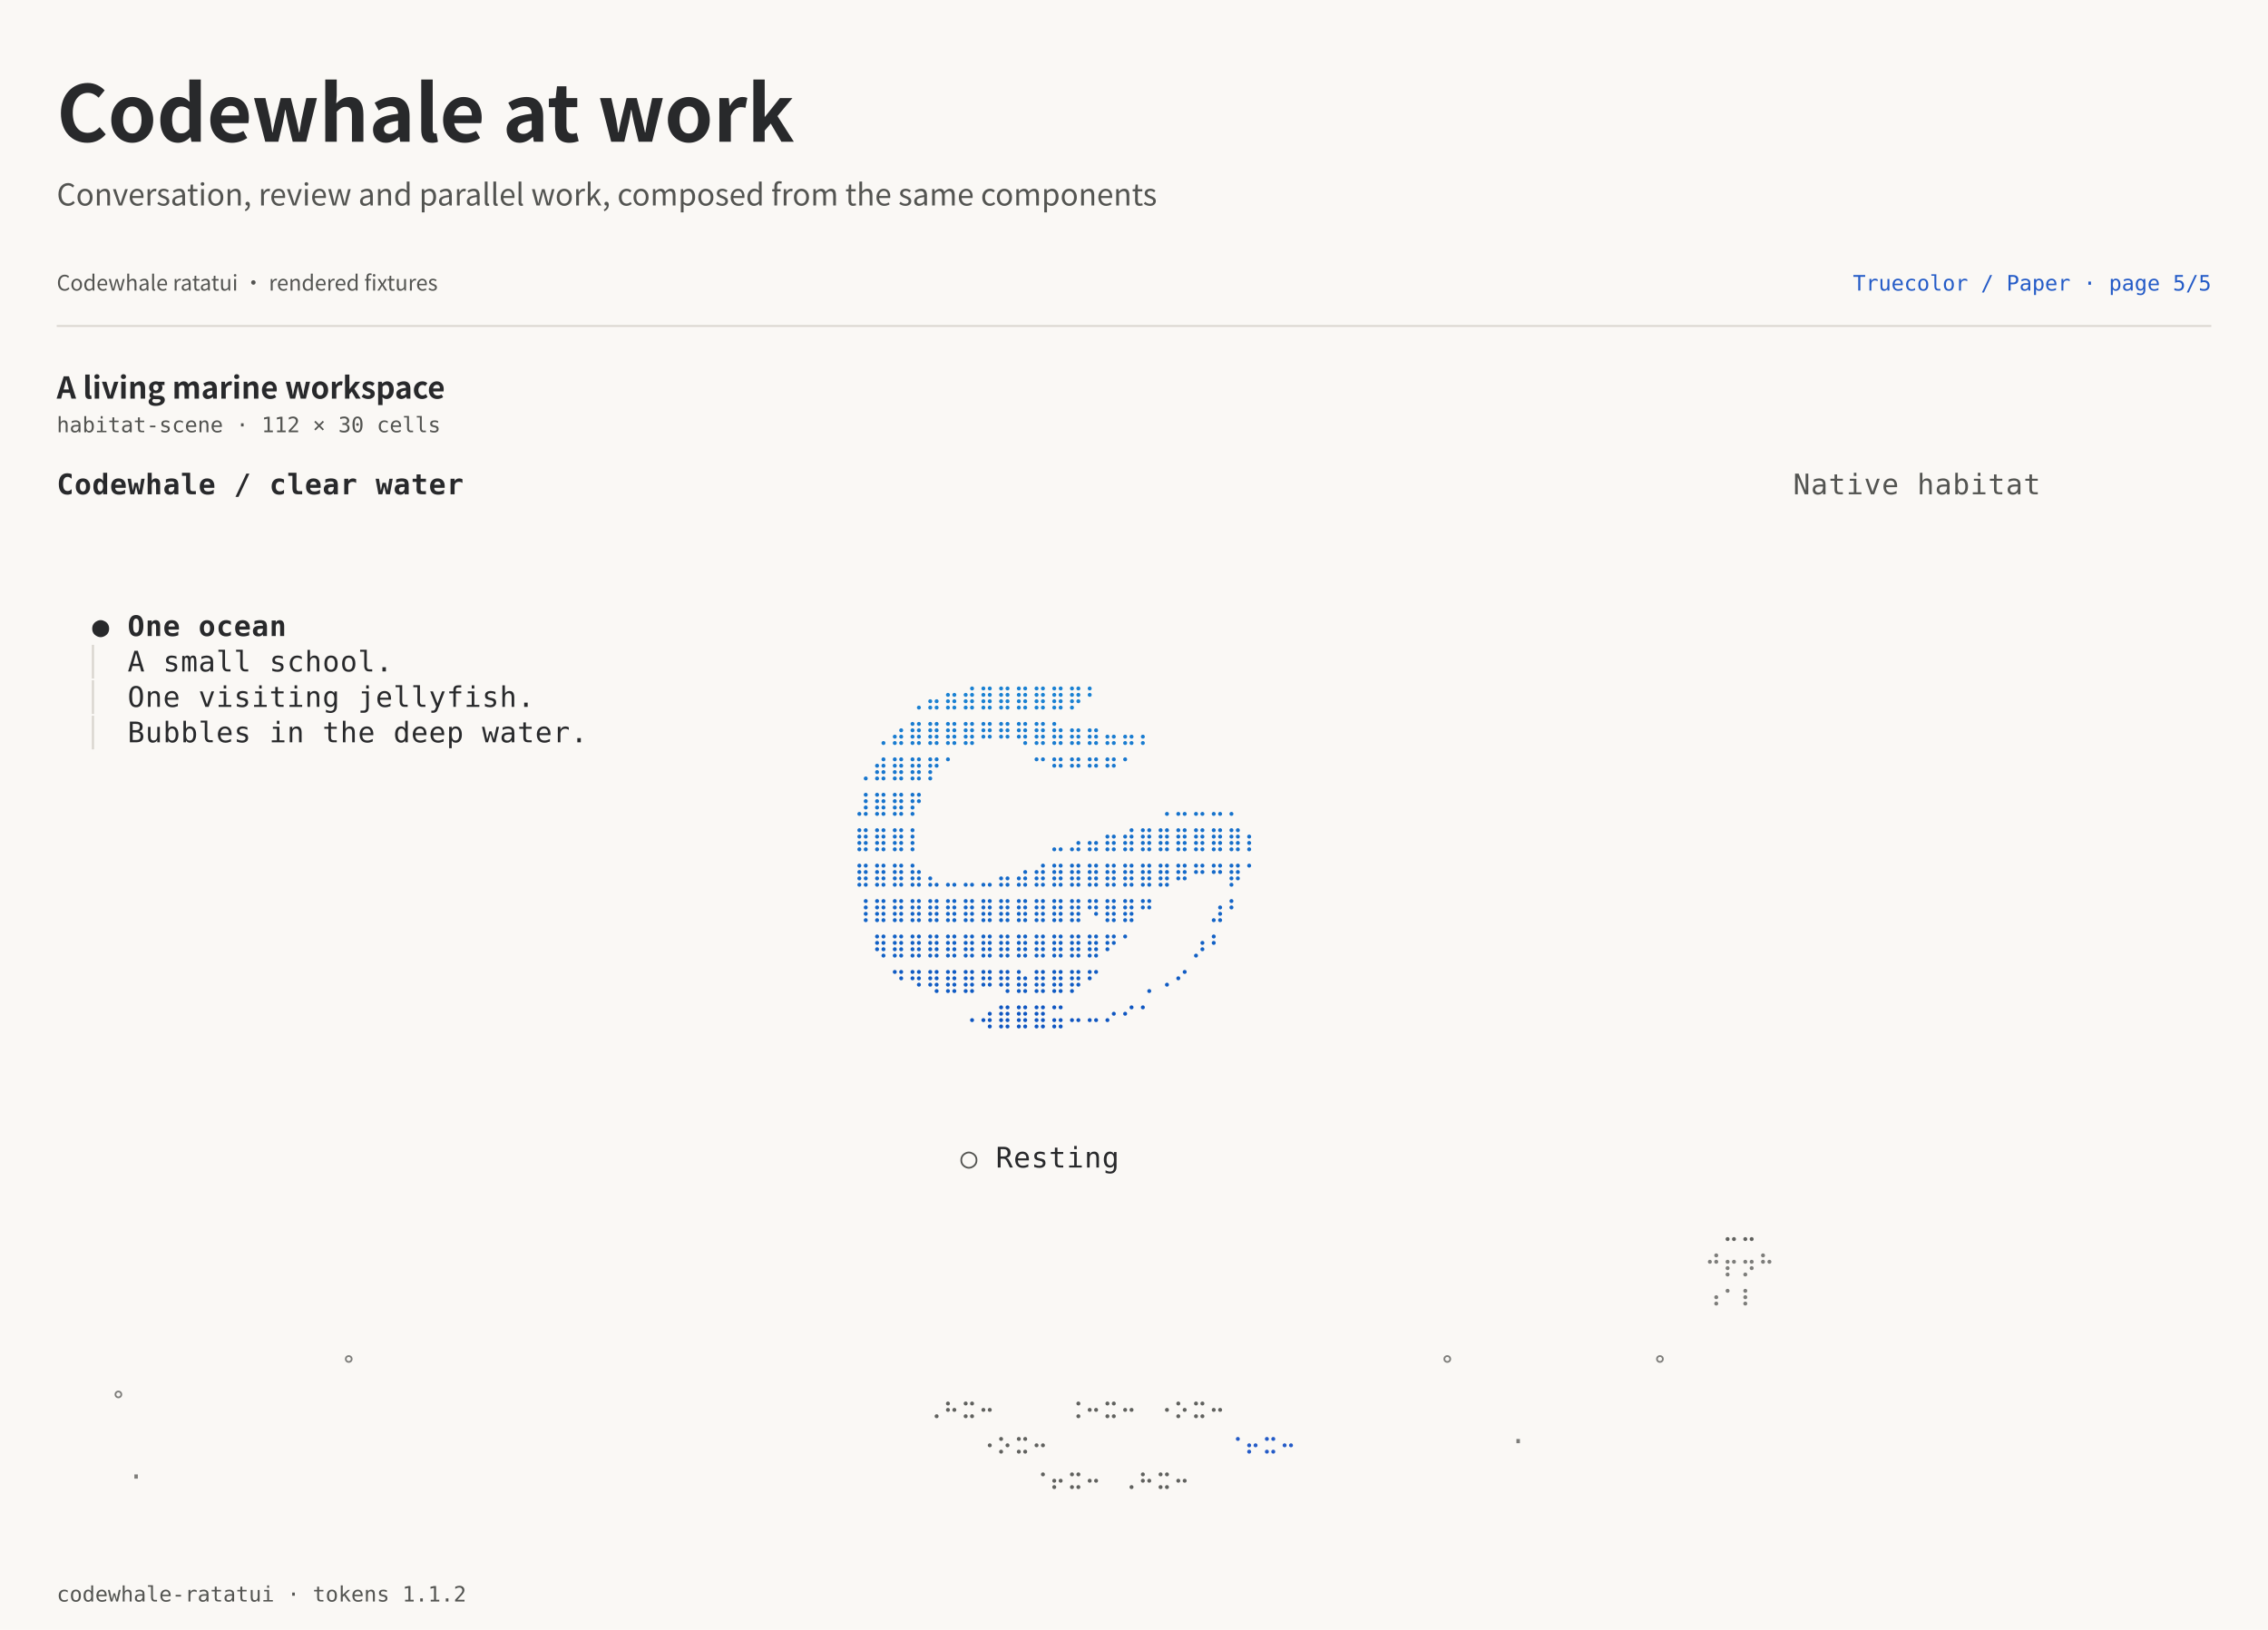
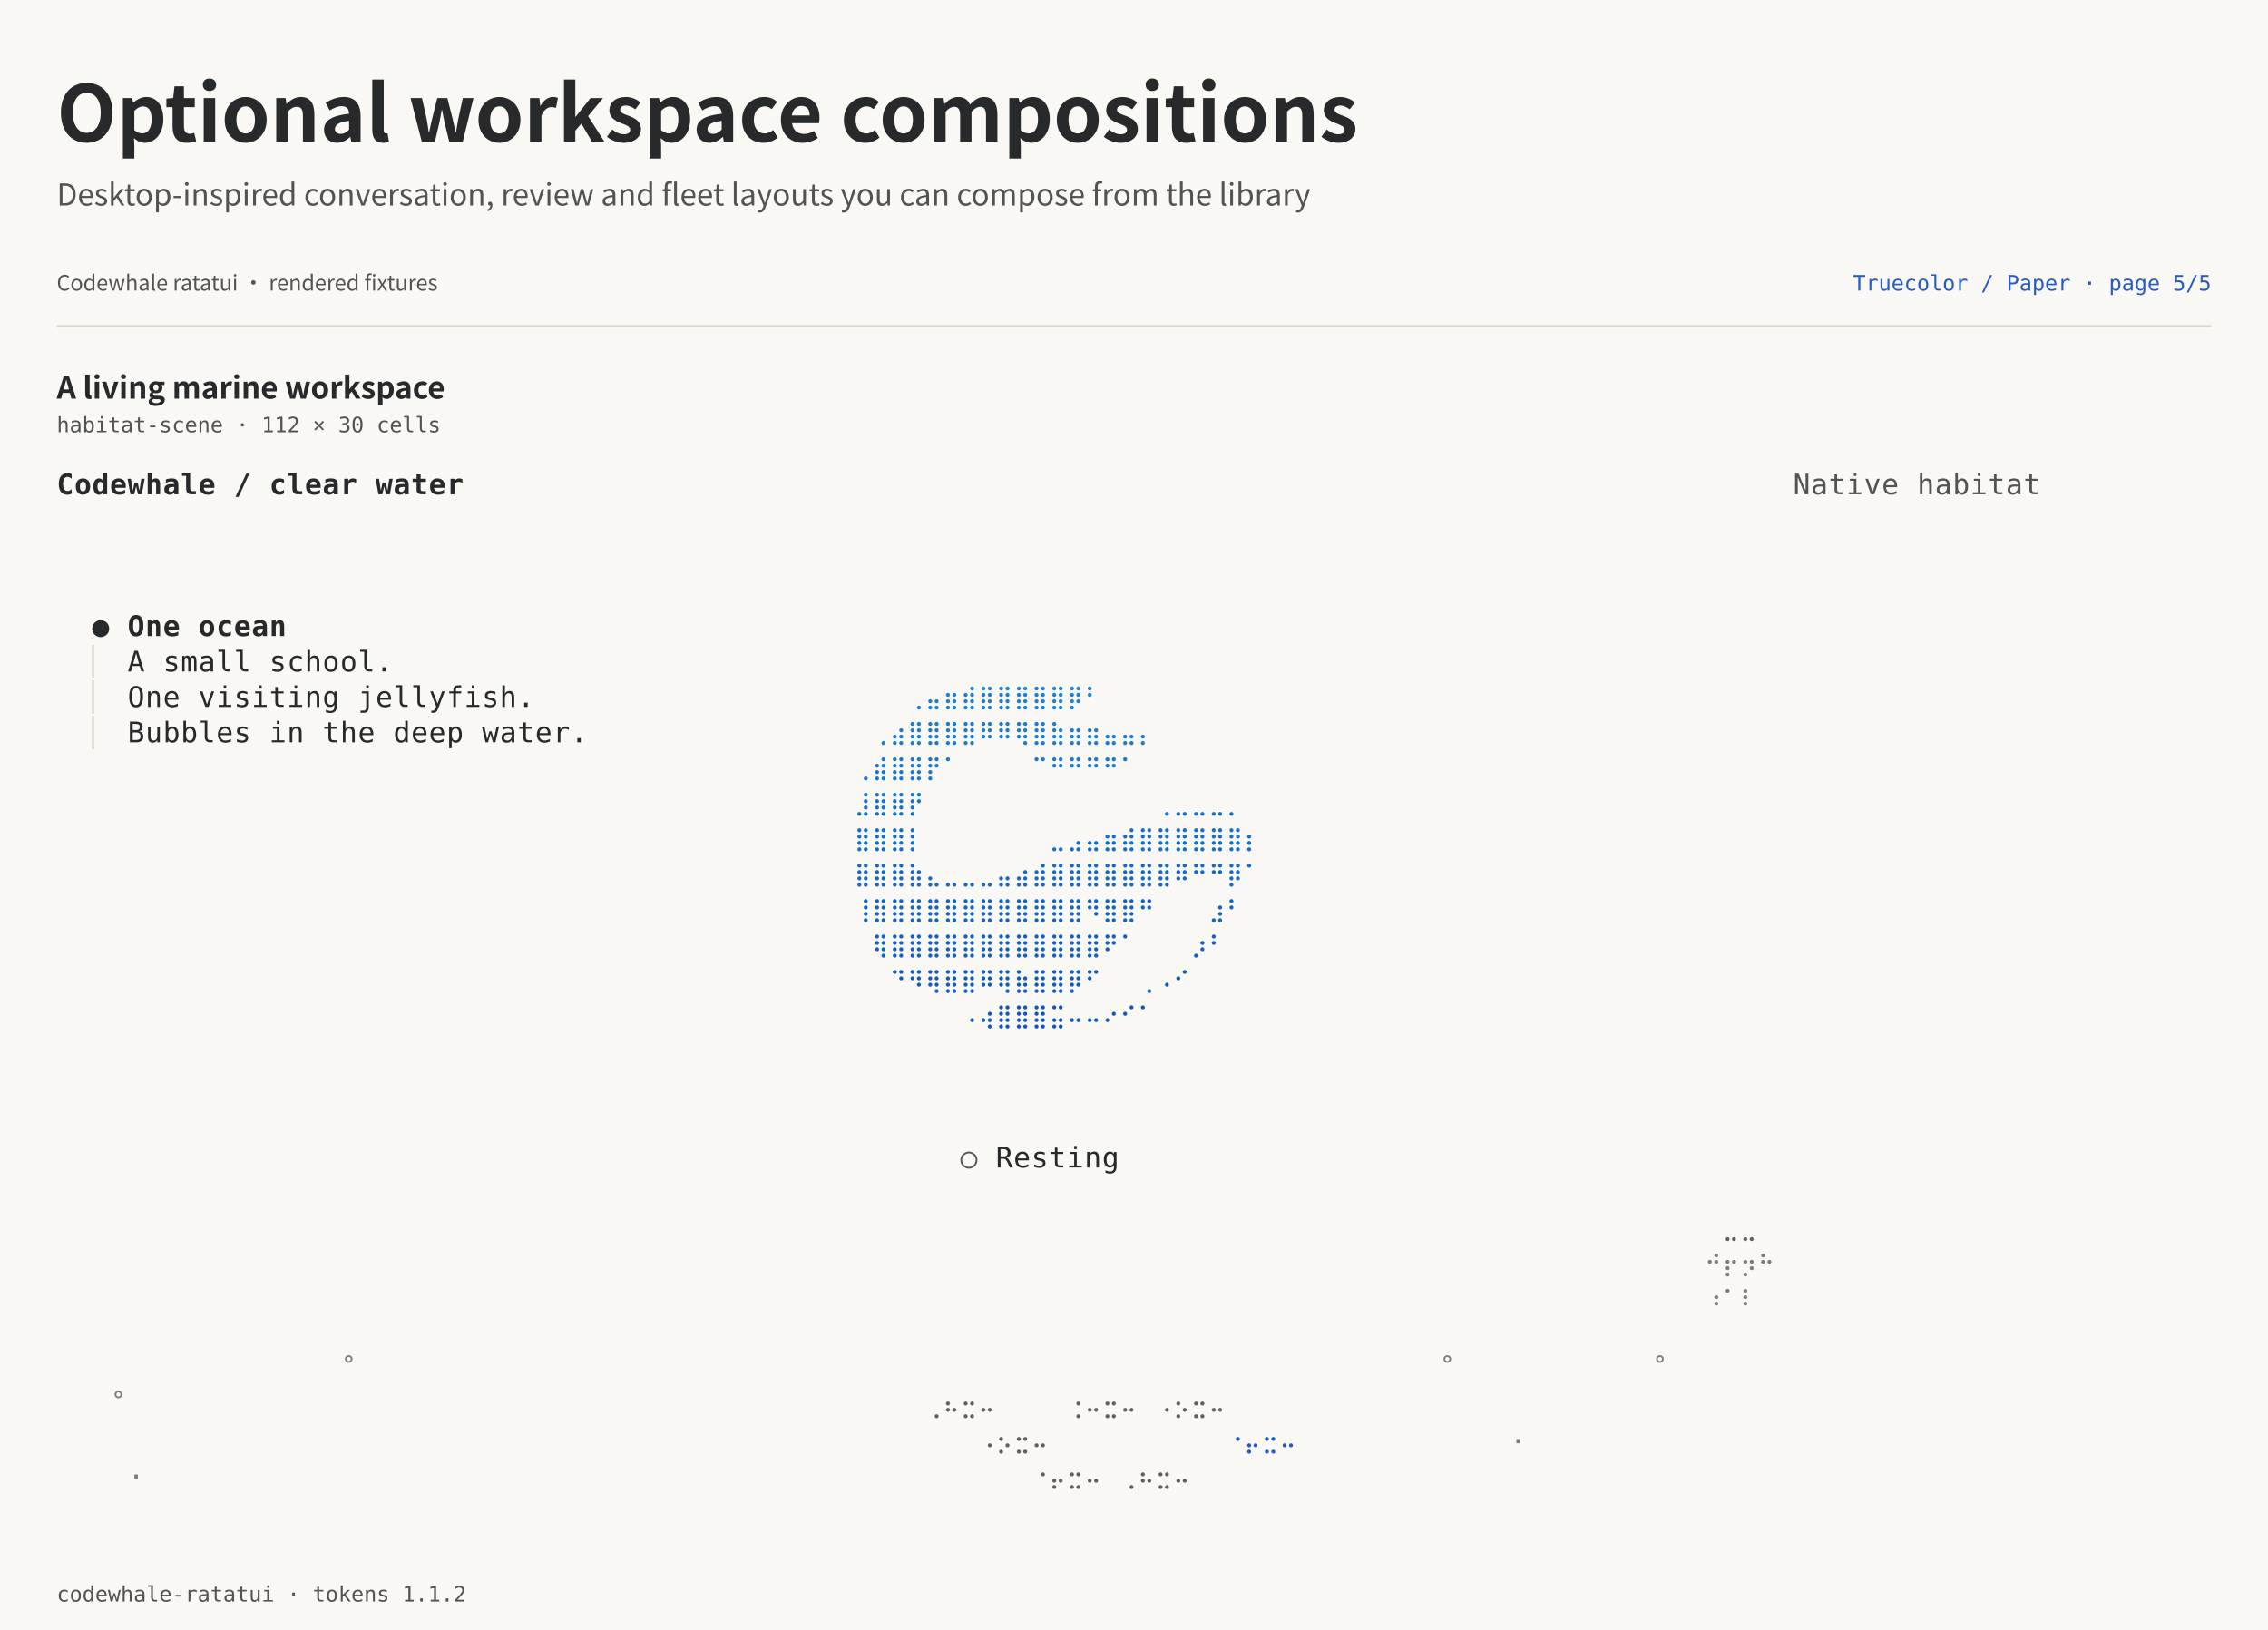
<svg xmlns="http://www.w3.org/2000/svg" width="1280" height="920" viewBox="0 0 1280 920" role="img" aria-labelledby="title desc">
  <rect width="100%" height="100%" fill="#faf8f5" />
-   <text x="32" y="80" fill="#28292b" font-family="'Shannon Sans','PingFang SC','Hiragino Sans GB','Microsoft YaHei UI','Microsoft YaHei','Noto Sans CJK SC','Noto Sans SC','Source Han Sans SC',-apple-system,BlinkMacSystemFont,'Segoe UI',sans-serif" font-size="44" font-weight="600">Codewhale at work</text>
-   <text x="32" y="116" fill="#535451" font-family="'Shannon Sans','PingFang SC','Hiragino Sans GB','Microsoft YaHei UI','Microsoft YaHei','Noto Sans CJK SC','Noto Sans SC','Source Han Sans SC',-apple-system,BlinkMacSystemFont,'Segoe UI',sans-serif" font-size="17">Conversation, review and parallel work, composed from the same components</text>
+   <text x="32" y="80" fill="#28292b" font-family="'Shannon Sans','PingFang SC','Hiragino Sans GB','Microsoft YaHei UI','Microsoft YaHei','Noto Sans CJK SC','Noto Sans SC','Source Han Sans SC',-apple-system,BlinkMacSystemFont,'Segoe UI',sans-serif" font-size="44" font-weight="600">Optional workspace compositions</text>
+   <text x="32" y="116" fill="#535451" font-family="'Shannon Sans','PingFang SC','Hiragino Sans GB','Microsoft YaHei UI','Microsoft YaHei','Noto Sans CJK SC','Noto Sans SC','Source Han Sans SC',-apple-system,BlinkMacSystemFont,'Segoe UI',sans-serif" font-size="17">Desktop-inspired conversation, review and fleet layouts you can compose from the library</text>
  <text x="32" y="164" fill="#535451" font-family="'Shannon Sans','PingFang SC','Hiragino Sans GB','Microsoft YaHei UI','Microsoft YaHei','Noto Sans CJK SC','Noto Sans SC','Source Han Sans SC',-apple-system,BlinkMacSystemFont,'Segoe UI',sans-serif" font-size="12">Codewhale ratatui · rendered fixtures</text>
  <text x="1248" y="164" fill="#245bc7" font-family="'DejaVu Sans Mono','Cascadia Mono','SFMono-Regular',Consolas,'Liberation Mono',monospace" font-size="12" text-anchor="end">Truecolor / Paper · page 5/5</text>
  <path d="M32 184H1248" stroke="#d9d5cf" stroke-width="1" />
  <text x="32" y="904" fill="#535451" font-family="'DejaVu Sans Mono','Cascadia Mono','SFMono-Regular',Consolas,'Liberation Mono',monospace" font-size="12">codewhale-ratatui · tokens 1.1.2</text>
  <g data-entry="habitat-scene">
    <text x="32" y="225" fill="#28292b" font-family="'Shannon Sans','PingFang SC','Hiragino Sans GB','Microsoft YaHei UI','Microsoft YaHei','Noto Sans CJK SC','Noto Sans SC','Source Han Sans SC',-apple-system,BlinkMacSystemFont,'Segoe UI',sans-serif" font-size="17" font-weight="600">A living marine workspace</text>
    <text x="32" y="244" fill="#535451" font-family="'DejaVu Sans Mono','Cascadia Mono','SFMono-Regular',Consolas,'Liberation Mono',monospace" font-size="12">habitat-scene  ·  112 × 30 cells</text>
    <svg width="1120" height="600" viewBox="0 0 1120 600" role="img" x="32" y="264">
      <rect width="100%" height="100%" fill="#faf8f5" />
      <g font-family="'DejaVu Sans Mono','Cascadia Mono','SFMono-Regular',Consolas,'Liberation Mono',monospace" font-size="16" xml:space="preserve">
        <text x="0" y="15" fill="#28292b" textLength="10" lengthAdjust="spacingAndGlyphs" font-weight="700">C</text>
        <text x="10" y="15" fill="#28292b" textLength="10" lengthAdjust="spacingAndGlyphs" font-weight="700">o</text>
        <text x="20" y="15" fill="#28292b" textLength="10" lengthAdjust="spacingAndGlyphs" font-weight="700">d</text>
        <text x="30" y="15" fill="#28292b" textLength="10" lengthAdjust="spacingAndGlyphs" font-weight="700">e</text>
        <text x="40" y="15" fill="#28292b" textLength="10" lengthAdjust="spacingAndGlyphs" font-weight="700">w</text>
        <text x="50" y="15" fill="#28292b" textLength="10" lengthAdjust="spacingAndGlyphs" font-weight="700">h</text>
        <text x="60" y="15" fill="#28292b" textLength="10" lengthAdjust="spacingAndGlyphs" font-weight="700">a</text>
        <text x="70" y="15" fill="#28292b" textLength="10" lengthAdjust="spacingAndGlyphs" font-weight="700">l</text>
        <text x="80" y="15" fill="#28292b" textLength="10" lengthAdjust="spacingAndGlyphs" font-weight="700">e</text>
        <text x="100" y="15" fill="#28292b" textLength="10" lengthAdjust="spacingAndGlyphs" font-weight="700">/</text>
        <text x="120" y="15" fill="#28292b" textLength="10" lengthAdjust="spacingAndGlyphs" font-weight="700">c</text>
        <text x="130" y="15" fill="#28292b" textLength="10" lengthAdjust="spacingAndGlyphs" font-weight="700">l</text>
        <text x="140" y="15" fill="#28292b" textLength="10" lengthAdjust="spacingAndGlyphs" font-weight="700">e</text>
        <text x="150" y="15" fill="#28292b" textLength="10" lengthAdjust="spacingAndGlyphs" font-weight="700">a</text>
        <text x="160" y="15" fill="#28292b" textLength="10" lengthAdjust="spacingAndGlyphs" font-weight="700">r</text>
        <text x="180" y="15" fill="#28292b" textLength="10" lengthAdjust="spacingAndGlyphs" font-weight="700">w</text>
        <text x="190" y="15" fill="#28292b" textLength="10" lengthAdjust="spacingAndGlyphs" font-weight="700">a</text>
        <text x="200" y="15" fill="#28292b" textLength="10" lengthAdjust="spacingAndGlyphs" font-weight="700">t</text>
        <text x="210" y="15" fill="#28292b" textLength="10" lengthAdjust="spacingAndGlyphs" font-weight="700">e</text>
        <text x="220" y="15" fill="#28292b" textLength="10" lengthAdjust="spacingAndGlyphs" font-weight="700">r</text>
        <text x="980" y="15" fill="#535451" textLength="10" lengthAdjust="spacingAndGlyphs">N</text>
        <text x="990" y="15" fill="#535451" textLength="10" lengthAdjust="spacingAndGlyphs">a</text>
        <text x="1000" y="15" fill="#535451" textLength="10" lengthAdjust="spacingAndGlyphs">t</text>
        <text x="1010" y="15" fill="#535451" textLength="10" lengthAdjust="spacingAndGlyphs">i</text>
        <text x="1020" y="15" fill="#535451" textLength="10" lengthAdjust="spacingAndGlyphs">v</text>
        <text x="1030" y="15" fill="#535451" textLength="10" lengthAdjust="spacingAndGlyphs">e</text>
        <text x="1050" y="15" fill="#535451" textLength="10" lengthAdjust="spacingAndGlyphs">h</text>
        <text x="1060" y="15" fill="#535451" textLength="10" lengthAdjust="spacingAndGlyphs">a</text>
        <text x="1070" y="15" fill="#535451" textLength="10" lengthAdjust="spacingAndGlyphs">b</text>
        <text x="1080" y="15" fill="#535451" textLength="10" lengthAdjust="spacingAndGlyphs">i</text>
        <text x="1090" y="15" fill="#535451" textLength="10" lengthAdjust="spacingAndGlyphs">t</text>
        <text x="1100" y="15" fill="#535451" textLength="10" lengthAdjust="spacingAndGlyphs">a</text>
        <text x="1110" y="15" fill="#535451" textLength="10" lengthAdjust="spacingAndGlyphs">t</text>
        <text x="20" y="95" fill="#28292b" textLength="10" lengthAdjust="spacingAndGlyphs">●</text>
        <text x="40" y="95" fill="#28292b" textLength="10" lengthAdjust="spacingAndGlyphs" font-weight="700">O</text>
        <text x="50" y="95" fill="#28292b" textLength="10" lengthAdjust="spacingAndGlyphs" font-weight="700">n</text>
        <text x="60" y="95" fill="#28292b" textLength="10" lengthAdjust="spacingAndGlyphs" font-weight="700">e</text>
        <text x="80" y="95" fill="#28292b" textLength="10" lengthAdjust="spacingAndGlyphs" font-weight="700">o</text>
        <text x="90" y="95" fill="#28292b" textLength="10" lengthAdjust="spacingAndGlyphs" font-weight="700">c</text>
        <text x="100" y="95" fill="#28292b" textLength="10" lengthAdjust="spacingAndGlyphs" font-weight="700">e</text>
        <text x="110" y="95" fill="#28292b" textLength="10" lengthAdjust="spacingAndGlyphs" font-weight="700">a</text>
        <text x="120" y="95" fill="#28292b" textLength="10" lengthAdjust="spacingAndGlyphs" font-weight="700">n</text>
        <text x="20" y="115" fill="#d9d5cf" textLength="10" lengthAdjust="spacingAndGlyphs">▏</text>
        <text x="40" y="115" fill="#28292b" textLength="10" lengthAdjust="spacingAndGlyphs">A</text>
        <text x="60" y="115" fill="#28292b" textLength="10" lengthAdjust="spacingAndGlyphs">s</text>
        <text x="70" y="115" fill="#28292b" textLength="10" lengthAdjust="spacingAndGlyphs">m</text>
        <text x="80" y="115" fill="#28292b" textLength="10" lengthAdjust="spacingAndGlyphs">a</text>
        <text x="90" y="115" fill="#28292b" textLength="10" lengthAdjust="spacingAndGlyphs">l</text>
        <text x="100" y="115" fill="#28292b" textLength="10" lengthAdjust="spacingAndGlyphs">l</text>
        <text x="120" y="115" fill="#28292b" textLength="10" lengthAdjust="spacingAndGlyphs">s</text>
        <text x="130" y="115" fill="#28292b" textLength="10" lengthAdjust="spacingAndGlyphs">c</text>
        <text x="140" y="115" fill="#28292b" textLength="10" lengthAdjust="spacingAndGlyphs">h</text>
        <text x="150" y="115" fill="#28292b" textLength="10" lengthAdjust="spacingAndGlyphs">o</text>
        <text x="160" y="115" fill="#28292b" textLength="10" lengthAdjust="spacingAndGlyphs">o</text>
        <text x="170" y="115" fill="#28292b" textLength="10" lengthAdjust="spacingAndGlyphs">l</text>
        <text x="180" y="115" fill="#28292b" textLength="10" lengthAdjust="spacingAndGlyphs">.</text>
        <text x="20" y="135" fill="#d9d5cf" textLength="10" lengthAdjust="spacingAndGlyphs">▏</text>
        <text x="40" y="135" fill="#28292b" textLength="10" lengthAdjust="spacingAndGlyphs">O</text>
        <text x="50" y="135" fill="#28292b" textLength="10" lengthAdjust="spacingAndGlyphs">n</text>
        <text x="60" y="135" fill="#28292b" textLength="10" lengthAdjust="spacingAndGlyphs">e</text>
        <text x="80" y="135" fill="#28292b" textLength="10" lengthAdjust="spacingAndGlyphs">v</text>
        <text x="90" y="135" fill="#28292b" textLength="10" lengthAdjust="spacingAndGlyphs">i</text>
        <text x="100" y="135" fill="#28292b" textLength="10" lengthAdjust="spacingAndGlyphs">s</text>
        <text x="110" y="135" fill="#28292b" textLength="10" lengthAdjust="spacingAndGlyphs">i</text>
        <text x="120" y="135" fill="#28292b" textLength="10" lengthAdjust="spacingAndGlyphs">t</text>
        <text x="130" y="135" fill="#28292b" textLength="10" lengthAdjust="spacingAndGlyphs">i</text>
        <text x="140" y="135" fill="#28292b" textLength="10" lengthAdjust="spacingAndGlyphs">n</text>
        <text x="150" y="135" fill="#28292b" textLength="10" lengthAdjust="spacingAndGlyphs">g</text>
        <text x="170" y="135" fill="#28292b" textLength="10" lengthAdjust="spacingAndGlyphs">j</text>
        <text x="180" y="135" fill="#28292b" textLength="10" lengthAdjust="spacingAndGlyphs">e</text>
        <text x="190" y="135" fill="#28292b" textLength="10" lengthAdjust="spacingAndGlyphs">l</text>
        <text x="200" y="135" fill="#28292b" textLength="10" lengthAdjust="spacingAndGlyphs">l</text>
        <text x="210" y="135" fill="#28292b" textLength="10" lengthAdjust="spacingAndGlyphs">y</text>
        <text x="220" y="135" fill="#28292b" textLength="10" lengthAdjust="spacingAndGlyphs">f</text>
        <text x="230" y="135" fill="#28292b" textLength="10" lengthAdjust="spacingAndGlyphs">i</text>
        <text x="240" y="135" fill="#28292b" textLength="10" lengthAdjust="spacingAndGlyphs">s</text>
        <text x="250" y="135" fill="#28292b" textLength="10" lengthAdjust="spacingAndGlyphs">h</text>
        <text x="260" y="135" fill="#28292b" textLength="10" lengthAdjust="spacingAndGlyphs">.</text>
        <text x="480" y="135" fill="#1a81d2" textLength="10" lengthAdjust="spacingAndGlyphs">⢀</text>
        <text x="490" y="135" fill="#1a81d2" textLength="10" lengthAdjust="spacingAndGlyphs">⣤</text>
        <text x="500" y="135" fill="#1a81d2" textLength="10" lengthAdjust="spacingAndGlyphs">⣶</text>
        <text x="510" y="135" fill="#1a81d2" textLength="10" lengthAdjust="spacingAndGlyphs">⣾</text>
        <text x="520" y="135" fill="#1a81d2" textLength="10" lengthAdjust="spacingAndGlyphs">⣿</text>
        <text x="530" y="135" fill="#1a81d2" textLength="10" lengthAdjust="spacingAndGlyphs">⣿</text>
        <text x="540" y="135" fill="#1a81d2" textLength="10" lengthAdjust="spacingAndGlyphs">⣿</text>
        <text x="550" y="135" fill="#1a81d2" textLength="10" lengthAdjust="spacingAndGlyphs">⣿</text>
        <text x="560" y="135" fill="#1a81d2" textLength="10" lengthAdjust="spacingAndGlyphs">⣿</text>
        <text x="570" y="135" fill="#1a81d2" textLength="10" lengthAdjust="spacingAndGlyphs">⡿</text>
        <text x="580" y="135" fill="#1a81d2" textLength="10" lengthAdjust="spacingAndGlyphs">⠃</text>
        <text x="20" y="155" fill="#d9d5cf" textLength="10" lengthAdjust="spacingAndGlyphs">▏</text>
        <text x="40" y="155" fill="#28292b" textLength="10" lengthAdjust="spacingAndGlyphs">B</text>
        <text x="50" y="155" fill="#28292b" textLength="10" lengthAdjust="spacingAndGlyphs">u</text>
        <text x="60" y="155" fill="#28292b" textLength="10" lengthAdjust="spacingAndGlyphs">b</text>
        <text x="70" y="155" fill="#28292b" textLength="10" lengthAdjust="spacingAndGlyphs">b</text>
        <text x="80" y="155" fill="#28292b" textLength="10" lengthAdjust="spacingAndGlyphs">l</text>
        <text x="90" y="155" fill="#28292b" textLength="10" lengthAdjust="spacingAndGlyphs">e</text>
        <text x="100" y="155" fill="#28292b" textLength="10" lengthAdjust="spacingAndGlyphs">s</text>
        <text x="120" y="155" fill="#28292b" textLength="10" lengthAdjust="spacingAndGlyphs">i</text>
        <text x="130" y="155" fill="#28292b" textLength="10" lengthAdjust="spacingAndGlyphs">n</text>
        <text x="150" y="155" fill="#28292b" textLength="10" lengthAdjust="spacingAndGlyphs">t</text>
        <text x="160" y="155" fill="#28292b" textLength="10" lengthAdjust="spacingAndGlyphs">h</text>
        <text x="170" y="155" fill="#28292b" textLength="10" lengthAdjust="spacingAndGlyphs">e</text>
        <text x="190" y="155" fill="#28292b" textLength="10" lengthAdjust="spacingAndGlyphs">d</text>
        <text x="200" y="155" fill="#28292b" textLength="10" lengthAdjust="spacingAndGlyphs">e</text>
        <text x="210" y="155" fill="#28292b" textLength="10" lengthAdjust="spacingAndGlyphs">e</text>
        <text x="220" y="155" fill="#28292b" textLength="10" lengthAdjust="spacingAndGlyphs">p</text>
        <text x="240" y="155" fill="#28292b" textLength="10" lengthAdjust="spacingAndGlyphs">w</text>
        <text x="250" y="155" fill="#28292b" textLength="10" lengthAdjust="spacingAndGlyphs">a</text>
        <text x="260" y="155" fill="#28292b" textLength="10" lengthAdjust="spacingAndGlyphs">t</text>
        <text x="270" y="155" fill="#28292b" textLength="10" lengthAdjust="spacingAndGlyphs">e</text>
        <text x="280" y="155" fill="#28292b" textLength="10" lengthAdjust="spacingAndGlyphs">r</text>
        <text x="290" y="155" fill="#28292b" textLength="10" lengthAdjust="spacingAndGlyphs">.</text>
        <text x="460" y="155" fill="#197cd0" textLength="10" lengthAdjust="spacingAndGlyphs">⢀</text>
        <text x="470" y="155" fill="#197cd0" textLength="10" lengthAdjust="spacingAndGlyphs">⣴</text>
        <text x="480" y="155" fill="#197cd0" textLength="10" lengthAdjust="spacingAndGlyphs">⣿</text>
        <text x="490" y="155" fill="#197cd0" textLength="10" lengthAdjust="spacingAndGlyphs">⣿</text>
        <text x="500" y="155" fill="#197cd0" textLength="10" lengthAdjust="spacingAndGlyphs">⣿</text>
        <text x="510" y="155" fill="#197cd0" textLength="10" lengthAdjust="spacingAndGlyphs">⣿</text>
        <text x="520" y="155" fill="#197cd0" textLength="10" lengthAdjust="spacingAndGlyphs">⠿</text>
        <text x="530" y="155" fill="#197cd0" textLength="10" lengthAdjust="spacingAndGlyphs">⠿</text>
        <text x="540" y="155" fill="#197cd0" textLength="10" lengthAdjust="spacingAndGlyphs">⢿</text>
        <text x="550" y="155" fill="#197cd0" textLength="10" lengthAdjust="spacingAndGlyphs">⣿</text>
        <text x="560" y="155" fill="#197cd0" textLength="10" lengthAdjust="spacingAndGlyphs">⣷</text>
        <text x="570" y="155" fill="#197cd0" textLength="10" lengthAdjust="spacingAndGlyphs">⣶</text>
        <text x="580" y="155" fill="#197cd0" textLength="10" lengthAdjust="spacingAndGlyphs">⣶</text>
        <text x="590" y="155" fill="#197cd0" textLength="10" lengthAdjust="spacingAndGlyphs">⣤</text>
        <text x="600" y="155" fill="#197cd0" textLength="10" lengthAdjust="spacingAndGlyphs">⣤</text>
        <text x="610" y="155" fill="#197cd0" textLength="10" lengthAdjust="spacingAndGlyphs">⡄</text>
        <text x="450" y="175" fill="#1877ce" textLength="10" lengthAdjust="spacingAndGlyphs">⢀</text>
        <text x="460" y="175" fill="#1877ce" textLength="10" lengthAdjust="spacingAndGlyphs">⣾</text>
        <text x="470" y="175" fill="#1877ce" textLength="10" lengthAdjust="spacingAndGlyphs">⣿</text>
        <text x="480" y="175" fill="#1877ce" textLength="10" lengthAdjust="spacingAndGlyphs">⣿</text>
        <text x="490" y="175" fill="#1877ce" textLength="10" lengthAdjust="spacingAndGlyphs">⡟</text>
        <text x="500" y="175" fill="#1877ce" textLength="10" lengthAdjust="spacingAndGlyphs">⠁</text>
        <text x="550" y="175" fill="#1877ce" textLength="10" lengthAdjust="spacingAndGlyphs">⠉</text>
        <text x="560" y="175" fill="#1877ce" textLength="10" lengthAdjust="spacingAndGlyphs">⠛</text>
        <text x="570" y="175" fill="#1877ce" textLength="10" lengthAdjust="spacingAndGlyphs">⠛</text>
        <text x="580" y="175" fill="#1877ce" textLength="10" lengthAdjust="spacingAndGlyphs">⠛</text>
        <text x="590" y="175" fill="#1877ce" textLength="10" lengthAdjust="spacingAndGlyphs">⠛</text>
        <text x="600" y="175" fill="#1877ce" textLength="10" lengthAdjust="spacingAndGlyphs">⠁</text>
        <text x="450" y="195" fill="#1673cc" textLength="10" lengthAdjust="spacingAndGlyphs">⣸</text>
        <text x="460" y="195" fill="#1673cc" textLength="10" lengthAdjust="spacingAndGlyphs">⣿</text>
        <text x="470" y="195" fill="#1673cc" textLength="10" lengthAdjust="spacingAndGlyphs">⣿</text>
        <text x="480" y="195" fill="#1673cc" textLength="10" lengthAdjust="spacingAndGlyphs">⡟</text>
        <text x="620" y="195" fill="#1673cc" textLength="10" lengthAdjust="spacingAndGlyphs">⢀</text>
        <text x="630" y="195" fill="#1673cc" textLength="10" lengthAdjust="spacingAndGlyphs">⣀</text>
        <text x="640" y="195" fill="#1673cc" textLength="10" lengthAdjust="spacingAndGlyphs">⣀</text>
        <text x="650" y="195" fill="#1673cc" textLength="10" lengthAdjust="spacingAndGlyphs">⣀</text>
        <text x="660" y="195" fill="#1673cc" textLength="10" lengthAdjust="spacingAndGlyphs">⡀</text>
        <text x="450" y="215" fill="#156eca" textLength="10" lengthAdjust="spacingAndGlyphs">⣿</text>
        <text x="460" y="215" fill="#156eca" textLength="10" lengthAdjust="spacingAndGlyphs">⣿</text>
        <text x="470" y="215" fill="#156eca" textLength="10" lengthAdjust="spacingAndGlyphs">⣿</text>
        <text x="480" y="215" fill="#156eca" textLength="10" lengthAdjust="spacingAndGlyphs">⡇</text>
        <text x="560" y="215" fill="#156eca" textLength="10" lengthAdjust="spacingAndGlyphs">⣀</text>
        <text x="570" y="215" fill="#156eca" textLength="10" lengthAdjust="spacingAndGlyphs">⣠</text>
        <text x="580" y="215" fill="#156eca" textLength="10" lengthAdjust="spacingAndGlyphs">⣤</text>
        <text x="590" y="215" fill="#156eca" textLength="10" lengthAdjust="spacingAndGlyphs">⣶</text>
        <text x="600" y="215" fill="#156eca" textLength="10" lengthAdjust="spacingAndGlyphs">⣾</text>
        <text x="610" y="215" fill="#156eca" textLength="10" lengthAdjust="spacingAndGlyphs">⣿</text>
        <text x="620" y="215" fill="#156eca" textLength="10" lengthAdjust="spacingAndGlyphs">⣿</text>
        <text x="630" y="215" fill="#156eca" textLength="10" lengthAdjust="spacingAndGlyphs">⣿</text>
        <text x="640" y="215" fill="#156eca" textLength="10" lengthAdjust="spacingAndGlyphs">⣿</text>
        <text x="650" y="215" fill="#156eca" textLength="10" lengthAdjust="spacingAndGlyphs">⣿</text>
        <text x="660" y="215" fill="#156eca" textLength="10" lengthAdjust="spacingAndGlyphs">⣿</text>
        <text x="670" y="215" fill="#156eca" textLength="10" lengthAdjust="spacingAndGlyphs">⡆</text>
        <text x="450" y="235" fill="#1469c9" textLength="10" lengthAdjust="spacingAndGlyphs">⣿</text>
        <text x="460" y="235" fill="#1469c9" textLength="10" lengthAdjust="spacingAndGlyphs">⣿</text>
        <text x="470" y="235" fill="#1469c9" textLength="10" lengthAdjust="spacingAndGlyphs">⣿</text>
        <text x="480" y="235" fill="#1469c9" textLength="10" lengthAdjust="spacingAndGlyphs">⣷</text>
        <text x="490" y="235" fill="#1469c9" textLength="10" lengthAdjust="spacingAndGlyphs">⣄</text>
        <text x="500" y="235" fill="#1469c9" textLength="10" lengthAdjust="spacingAndGlyphs">⣀</text>
        <text x="510" y="235" fill="#1469c9" textLength="10" lengthAdjust="spacingAndGlyphs">⣀</text>
        <text x="520" y="235" fill="#1469c9" textLength="10" lengthAdjust="spacingAndGlyphs">⣀</text>
        <text x="530" y="235" fill="#1469c9" textLength="10" lengthAdjust="spacingAndGlyphs">⣤</text>
        <text x="540" y="235" fill="#1469c9" textLength="10" lengthAdjust="spacingAndGlyphs">⣴</text>
        <text x="550" y="235" fill="#1469c9" textLength="10" lengthAdjust="spacingAndGlyphs">⣾</text>
        <text x="560" y="235" fill="#1469c9" textLength="10" lengthAdjust="spacingAndGlyphs">⣿</text>
        <text x="570" y="235" fill="#1469c9" textLength="10" lengthAdjust="spacingAndGlyphs">⣿</text>
        <text x="580" y="235" fill="#1469c9" textLength="10" lengthAdjust="spacingAndGlyphs">⣿</text>
        <text x="590" y="235" fill="#1469c9" textLength="10" lengthAdjust="spacingAndGlyphs">⣿</text>
        <text x="600" y="235" fill="#1469c9" textLength="10" lengthAdjust="spacingAndGlyphs">⣿</text>
        <text x="610" y="235" fill="#1469c9" textLength="10" lengthAdjust="spacingAndGlyphs">⣿</text>
        <text x="620" y="235" fill="#1469c9" textLength="10" lengthAdjust="spacingAndGlyphs">⣿</text>
        <text x="630" y="235" fill="#1469c9" textLength="10" lengthAdjust="spacingAndGlyphs">⠿</text>
        <text x="640" y="235" fill="#1469c9" textLength="10" lengthAdjust="spacingAndGlyphs">⠛</text>
        <text x="650" y="235" fill="#1469c9" textLength="10" lengthAdjust="spacingAndGlyphs">⠛</text>
        <text x="660" y="235" fill="#1469c9" textLength="10" lengthAdjust="spacingAndGlyphs">⡿</text>
        <text x="670" y="235" fill="#1469c9" textLength="10" lengthAdjust="spacingAndGlyphs">⠁</text>
        <text x="450" y="255" fill="#1364c7" textLength="10" lengthAdjust="spacingAndGlyphs">⢸</text>
        <text x="460" y="255" fill="#1364c7" textLength="10" lengthAdjust="spacingAndGlyphs">⣿</text>
        <text x="470" y="255" fill="#1364c7" textLength="10" lengthAdjust="spacingAndGlyphs">⣿</text>
        <text x="480" y="255" fill="#1364c7" textLength="10" lengthAdjust="spacingAndGlyphs">⣿</text>
        <text x="490" y="255" fill="#1364c7" textLength="10" lengthAdjust="spacingAndGlyphs">⣿</text>
        <text x="500" y="255" fill="#1364c7" textLength="10" lengthAdjust="spacingAndGlyphs">⣿</text>
        <text x="510" y="255" fill="#1364c7" textLength="10" lengthAdjust="spacingAndGlyphs">⣿</text>
        <text x="520" y="255" fill="#1364c7" textLength="10" lengthAdjust="spacingAndGlyphs">⣿</text>
        <text x="530" y="255" fill="#1364c7" textLength="10" lengthAdjust="spacingAndGlyphs">⣿</text>
        <text x="540" y="255" fill="#1364c7" textLength="10" lengthAdjust="spacingAndGlyphs">⣿</text>
        <text x="550" y="255" fill="#1364c7" textLength="10" lengthAdjust="spacingAndGlyphs">⣿</text>
        <text x="560" y="255" fill="#1364c7" textLength="10" lengthAdjust="spacingAndGlyphs">⣿</text>
        <text x="570" y="255" fill="#1364c7" textLength="10" lengthAdjust="spacingAndGlyphs">⣿</text>
        <text x="580" y="255" fill="#1364c7" textLength="10" lengthAdjust="spacingAndGlyphs">⠻</text>
        <text x="590" y="255" fill="#1364c7" textLength="10" lengthAdjust="spacingAndGlyphs">⣿</text>
        <text x="600" y="255" fill="#1364c7" textLength="10" lengthAdjust="spacingAndGlyphs">⣿</text>
        <text x="610" y="255" fill="#1364c7" textLength="10" lengthAdjust="spacingAndGlyphs">⠛</text>
        <text x="650" y="255" fill="#1364c7" textLength="10" lengthAdjust="spacingAndGlyphs">⣰</text>
        <text x="660" y="255" fill="#1364c7" textLength="10" lengthAdjust="spacingAndGlyphs">⠃</text>
        <text x="460" y="275" fill="#1160c5" textLength="10" lengthAdjust="spacingAndGlyphs">⢿</text>
        <text x="470" y="275" fill="#1160c5" textLength="10" lengthAdjust="spacingAndGlyphs">⣿</text>
        <text x="480" y="275" fill="#1160c5" textLength="10" lengthAdjust="spacingAndGlyphs">⣿</text>
        <text x="490" y="275" fill="#1160c5" textLength="10" lengthAdjust="spacingAndGlyphs">⣿</text>
        <text x="500" y="275" fill="#1160c5" textLength="10" lengthAdjust="spacingAndGlyphs">⣿</text>
        <text x="510" y="275" fill="#1160c5" textLength="10" lengthAdjust="spacingAndGlyphs">⣿</text>
        <text x="520" y="275" fill="#1160c5" textLength="10" lengthAdjust="spacingAndGlyphs">⣿</text>
        <text x="530" y="275" fill="#1160c5" textLength="10" lengthAdjust="spacingAndGlyphs">⣿</text>
        <text x="540" y="275" fill="#1160c5" textLength="10" lengthAdjust="spacingAndGlyphs">⣿</text>
        <text x="550" y="275" fill="#1160c5" textLength="10" lengthAdjust="spacingAndGlyphs">⣿</text>
        <text x="560" y="275" fill="#1160c5" textLength="10" lengthAdjust="spacingAndGlyphs">⣿</text>
        <text x="570" y="275" fill="#1160c5" textLength="10" lengthAdjust="spacingAndGlyphs">⣿</text>
        <text x="580" y="275" fill="#1160c5" textLength="10" lengthAdjust="spacingAndGlyphs">⣿</text>
        <text x="590" y="275" fill="#1160c5" textLength="10" lengthAdjust="spacingAndGlyphs">⠟</text>
        <text x="600" y="275" fill="#1160c5" textLength="10" lengthAdjust="spacingAndGlyphs">⠁</text>
        <text x="640" y="275" fill="#1160c5" textLength="10" lengthAdjust="spacingAndGlyphs">⡰</text>
        <text x="650" y="275" fill="#1160c5" textLength="10" lengthAdjust="spacingAndGlyphs">⠃</text>
        <text x="470" y="295" fill="#105bc3" textLength="10" lengthAdjust="spacingAndGlyphs">⠙</text>
        <text x="480" y="295" fill="#105bc3" textLength="10" lengthAdjust="spacingAndGlyphs">⠻</text>
        <text x="490" y="295" fill="#105bc3" textLength="10" lengthAdjust="spacingAndGlyphs">⢿</text>
        <text x="500" y="295" fill="#105bc3" textLength="10" lengthAdjust="spacingAndGlyphs">⣿</text>
        <text x="510" y="295" fill="#105bc3" textLength="10" lengthAdjust="spacingAndGlyphs">⣿</text>
        <text x="520" y="295" fill="#105bc3" textLength="10" lengthAdjust="spacingAndGlyphs">⠿</text>
        <text x="530" y="295" fill="#105bc3" textLength="10" lengthAdjust="spacingAndGlyphs">⢿</text>
        <text x="540" y="295" fill="#105bc3" textLength="10" lengthAdjust="spacingAndGlyphs">⣷</text>
        <text x="550" y="295" fill="#105bc3" textLength="10" lengthAdjust="spacingAndGlyphs">⣿</text>
        <text x="560" y="295" fill="#105bc3" textLength="10" lengthAdjust="spacingAndGlyphs">⣿</text>
        <text x="570" y="295" fill="#105bc3" textLength="10" lengthAdjust="spacingAndGlyphs">⡿</text>
        <text x="580" y="295" fill="#105bc3" textLength="10" lengthAdjust="spacingAndGlyphs">⠋</text>
        <text x="610" y="295" fill="#105bc3" textLength="10" lengthAdjust="spacingAndGlyphs">⢀</text>
        <text x="620" y="295" fill="#105bc3" textLength="10" lengthAdjust="spacingAndGlyphs">⠠</text>
        <text x="630" y="295" fill="#105bc3" textLength="10" lengthAdjust="spacingAndGlyphs">⠊</text>
        <text x="510" y="315" fill="#0f56c1" textLength="10" lengthAdjust="spacingAndGlyphs">⠠</text>
        <text x="520" y="315" fill="#0f56c1" textLength="10" lengthAdjust="spacingAndGlyphs">⢴</text>
        <text x="530" y="315" fill="#0f56c1" textLength="10" lengthAdjust="spacingAndGlyphs">⣿</text>
        <text x="540" y="315" fill="#0f56c1" textLength="10" lengthAdjust="spacingAndGlyphs">⣿</text>
        <text x="550" y="315" fill="#0f56c1" textLength="10" lengthAdjust="spacingAndGlyphs">⣿</text>
        <text x="560" y="315" fill="#0f56c1" textLength="10" lengthAdjust="spacingAndGlyphs">⣭</text>
        <text x="570" y="315" fill="#0f56c1" textLength="10" lengthAdjust="spacingAndGlyphs">⠤</text>
        <text x="580" y="315" fill="#0f56c1" textLength="10" lengthAdjust="spacingAndGlyphs">⠤</text>
        <text x="590" y="315" fill="#0f56c1" textLength="10" lengthAdjust="spacingAndGlyphs">⠔</text>
        <text x="600" y="315" fill="#0f56c1" textLength="10" lengthAdjust="spacingAndGlyphs">⠊</text>
        <text x="610" y="315" fill="#0f56c1" textLength="10" lengthAdjust="spacingAndGlyphs">⠁</text>
        <text x="510" y="395" fill="#535451" textLength="10" lengthAdjust="spacingAndGlyphs">○</text>
        <text x="530" y="395" fill="#28292b" textLength="10" lengthAdjust="spacingAndGlyphs">R</text>
        <text x="540" y="395" fill="#28292b" textLength="10" lengthAdjust="spacingAndGlyphs">e</text>
        <text x="550" y="395" fill="#28292b" textLength="10" lengthAdjust="spacingAndGlyphs">s</text>
        <text x="560" y="395" fill="#28292b" textLength="10" lengthAdjust="spacingAndGlyphs">t</text>
        <text x="570" y="395" fill="#28292b" textLength="10" lengthAdjust="spacingAndGlyphs">i</text>
        <text x="580" y="395" fill="#28292b" textLength="10" lengthAdjust="spacingAndGlyphs">n</text>
        <text x="590" y="395" fill="#28292b" textLength="10" lengthAdjust="spacingAndGlyphs">g</text>
        <text x="940" y="435" fill="#60615e" textLength="10" lengthAdjust="spacingAndGlyphs">⣀</text>
        <text x="950" y="435" fill="#60615e" textLength="10" lengthAdjust="spacingAndGlyphs">⣀</text>
        <text x="930" y="455" fill="#7d7d7a" textLength="10" lengthAdjust="spacingAndGlyphs">⠚</text>
        <text x="940" y="455" fill="#7d7d7a" textLength="10" lengthAdjust="spacingAndGlyphs">⡖</text>
        <text x="950" y="455" fill="#7d7d7a" textLength="10" lengthAdjust="spacingAndGlyphs">⡲</text>
        <text x="960" y="455" fill="#7d7d7a" textLength="10" lengthAdjust="spacingAndGlyphs">⠓</text>
        <text x="930" y="475" fill="#7d7d7a" textLength="10" lengthAdjust="spacingAndGlyphs">⠰</text>
        <text x="940" y="475" fill="#7d7d7a" textLength="10" lengthAdjust="spacingAndGlyphs">⠁</text>
        <text x="950" y="475" fill="#7d7d7a" textLength="10" lengthAdjust="spacingAndGlyphs">⠇</text>
        <text x="160" y="515" fill="#7d7d7a" textLength="10" lengthAdjust="spacingAndGlyphs">˚</text>
        <text x="780" y="515" fill="#7d7d7a" textLength="10" lengthAdjust="spacingAndGlyphs">˚</text>
        <text x="900" y="515" fill="#7d7d7a" textLength="10" lengthAdjust="spacingAndGlyphs">˚</text>
        <text x="30" y="535" fill="#7d7d7a" textLength="10" lengthAdjust="spacingAndGlyphs">˚</text>
        <text x="490" y="535" fill="#60615e" textLength="10" lengthAdjust="spacingAndGlyphs">⢀</text>
        <text x="500" y="535" fill="#60615e" textLength="10" lengthAdjust="spacingAndGlyphs">⠦</text>
        <text x="510" y="535" fill="#60615e" textLength="10" lengthAdjust="spacingAndGlyphs">⣒</text>
        <text x="520" y="535" fill="#60615e" textLength="10" lengthAdjust="spacingAndGlyphs">⠤</text>
        <text x="570" y="535" fill="#60615e" textLength="10" lengthAdjust="spacingAndGlyphs">⢐</text>
        <text x="580" y="535" fill="#60615e" textLength="10" lengthAdjust="spacingAndGlyphs">⠤</text>
        <text x="590" y="535" fill="#60615e" textLength="10" lengthAdjust="spacingAndGlyphs">⣒</text>
        <text x="600" y="535" fill="#60615e" textLength="10" lengthAdjust="spacingAndGlyphs">⠤</text>
        <text x="620" y="535" fill="#60615e" textLength="10" lengthAdjust="spacingAndGlyphs">⠠</text>
        <text x="630" y="535" fill="#60615e" textLength="10" lengthAdjust="spacingAndGlyphs">⡢</text>
        <text x="640" y="535" fill="#60615e" textLength="10" lengthAdjust="spacingAndGlyphs">⣒</text>
        <text x="650" y="535" fill="#60615e" textLength="10" lengthAdjust="spacingAndGlyphs">⠤</text>
        <text x="520" y="555" fill="#60615e" textLength="10" lengthAdjust="spacingAndGlyphs">⠠</text>
        <text x="530" y="555" fill="#60615e" textLength="10" lengthAdjust="spacingAndGlyphs">⡢</text>
        <text x="540" y="555" fill="#60615e" textLength="10" lengthAdjust="spacingAndGlyphs">⣒</text>
        <text x="550" y="555" fill="#60615e" textLength="10" lengthAdjust="spacingAndGlyphs">⠤</text>
        <text x="660" y="555" fill="#245bc7" textLength="10" lengthAdjust="spacingAndGlyphs">⠐</text>
        <text x="670" y="555" fill="#245bc7" textLength="10" lengthAdjust="spacingAndGlyphs">⡤</text>
        <text x="680" y="555" fill="#245bc7" textLength="10" lengthAdjust="spacingAndGlyphs">⣒</text>
        <text x="690" y="555" fill="#245bc7" textLength="10" lengthAdjust="spacingAndGlyphs">⠤</text>
        <text x="820" y="555" fill="#7d7d7a" textLength="10" lengthAdjust="spacingAndGlyphs">·</text>
        <text x="40" y="575" fill="#7d7d7a" textLength="10" lengthAdjust="spacingAndGlyphs">·</text>
        <text x="550" y="575" fill="#60615e" textLength="10" lengthAdjust="spacingAndGlyphs">⠐</text>
        <text x="560" y="575" fill="#60615e" textLength="10" lengthAdjust="spacingAndGlyphs">⡤</text>
        <text x="570" y="575" fill="#60615e" textLength="10" lengthAdjust="spacingAndGlyphs">⣒</text>
        <text x="580" y="575" fill="#60615e" textLength="10" lengthAdjust="spacingAndGlyphs">⠤</text>
        <text x="600" y="575" fill="#60615e" textLength="10" lengthAdjust="spacingAndGlyphs">⢀</text>
        <text x="610" y="575" fill="#60615e" textLength="10" lengthAdjust="spacingAndGlyphs">⠦</text>
        <text x="620" y="575" fill="#60615e" textLength="10" lengthAdjust="spacingAndGlyphs">⣒</text>
        <text x="630" y="575" fill="#60615e" textLength="10" lengthAdjust="spacingAndGlyphs">⠤</text>
      </g>
    </svg>
  </g>
</svg>
